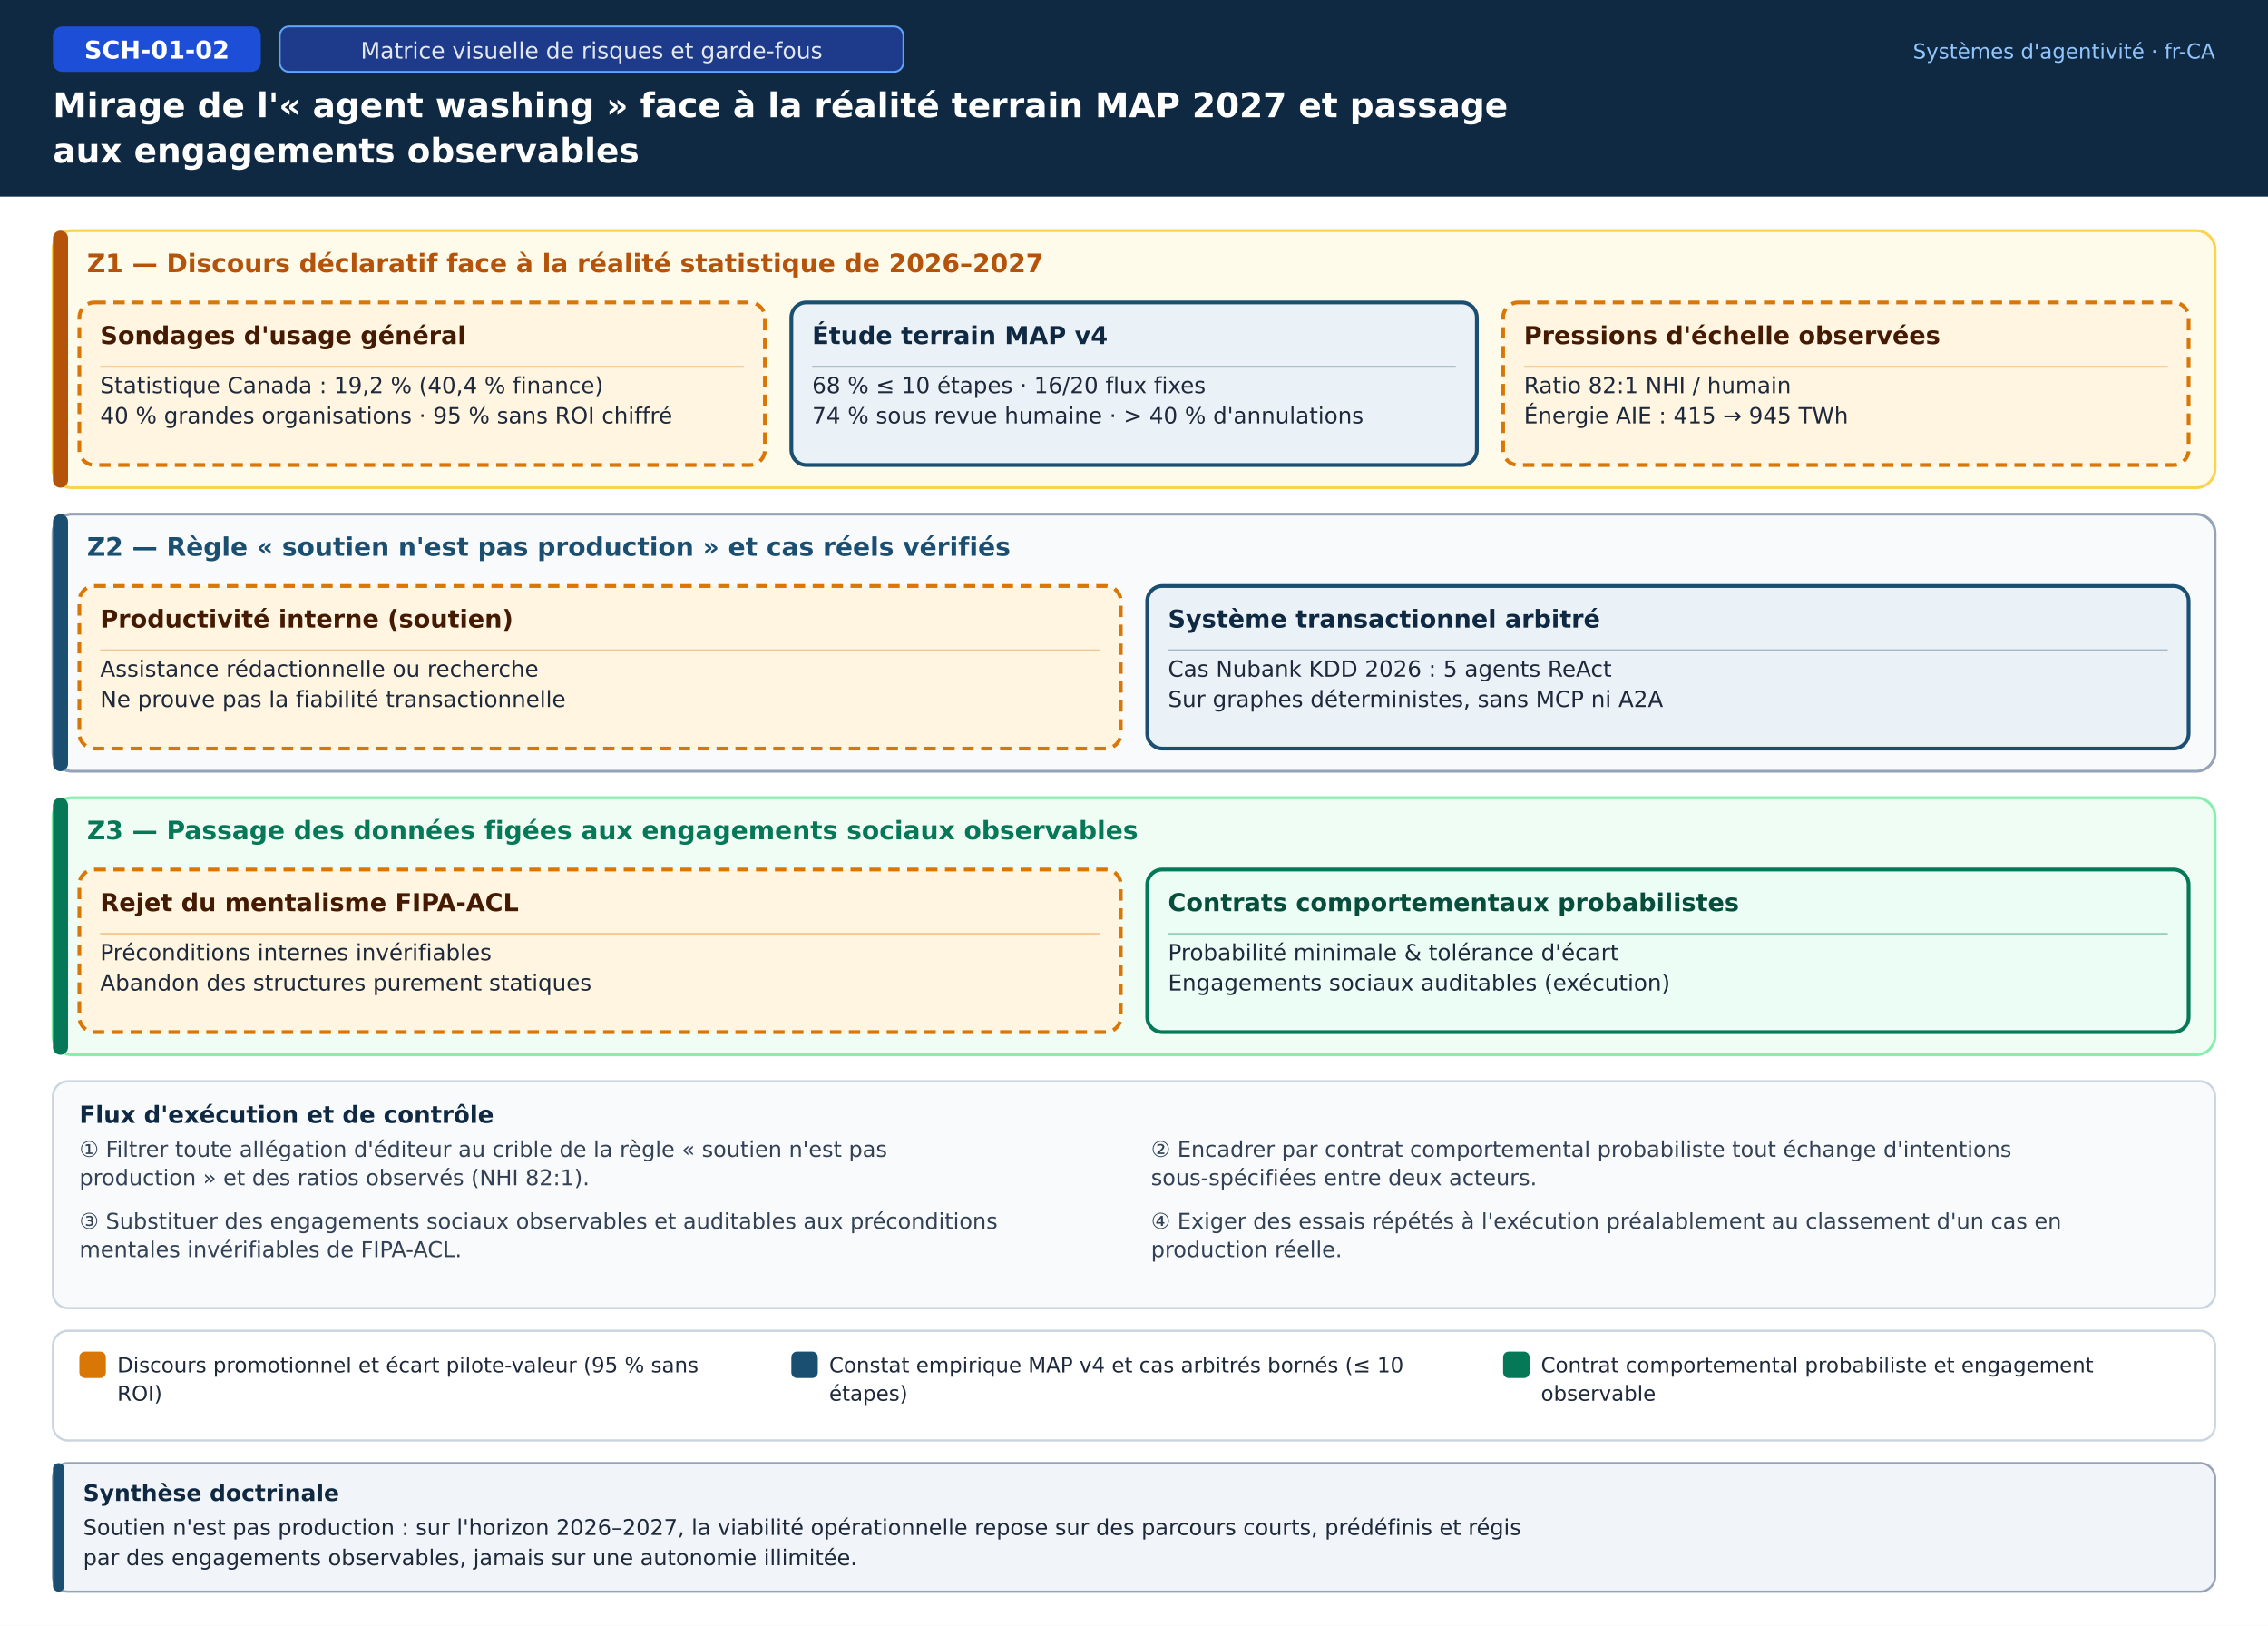
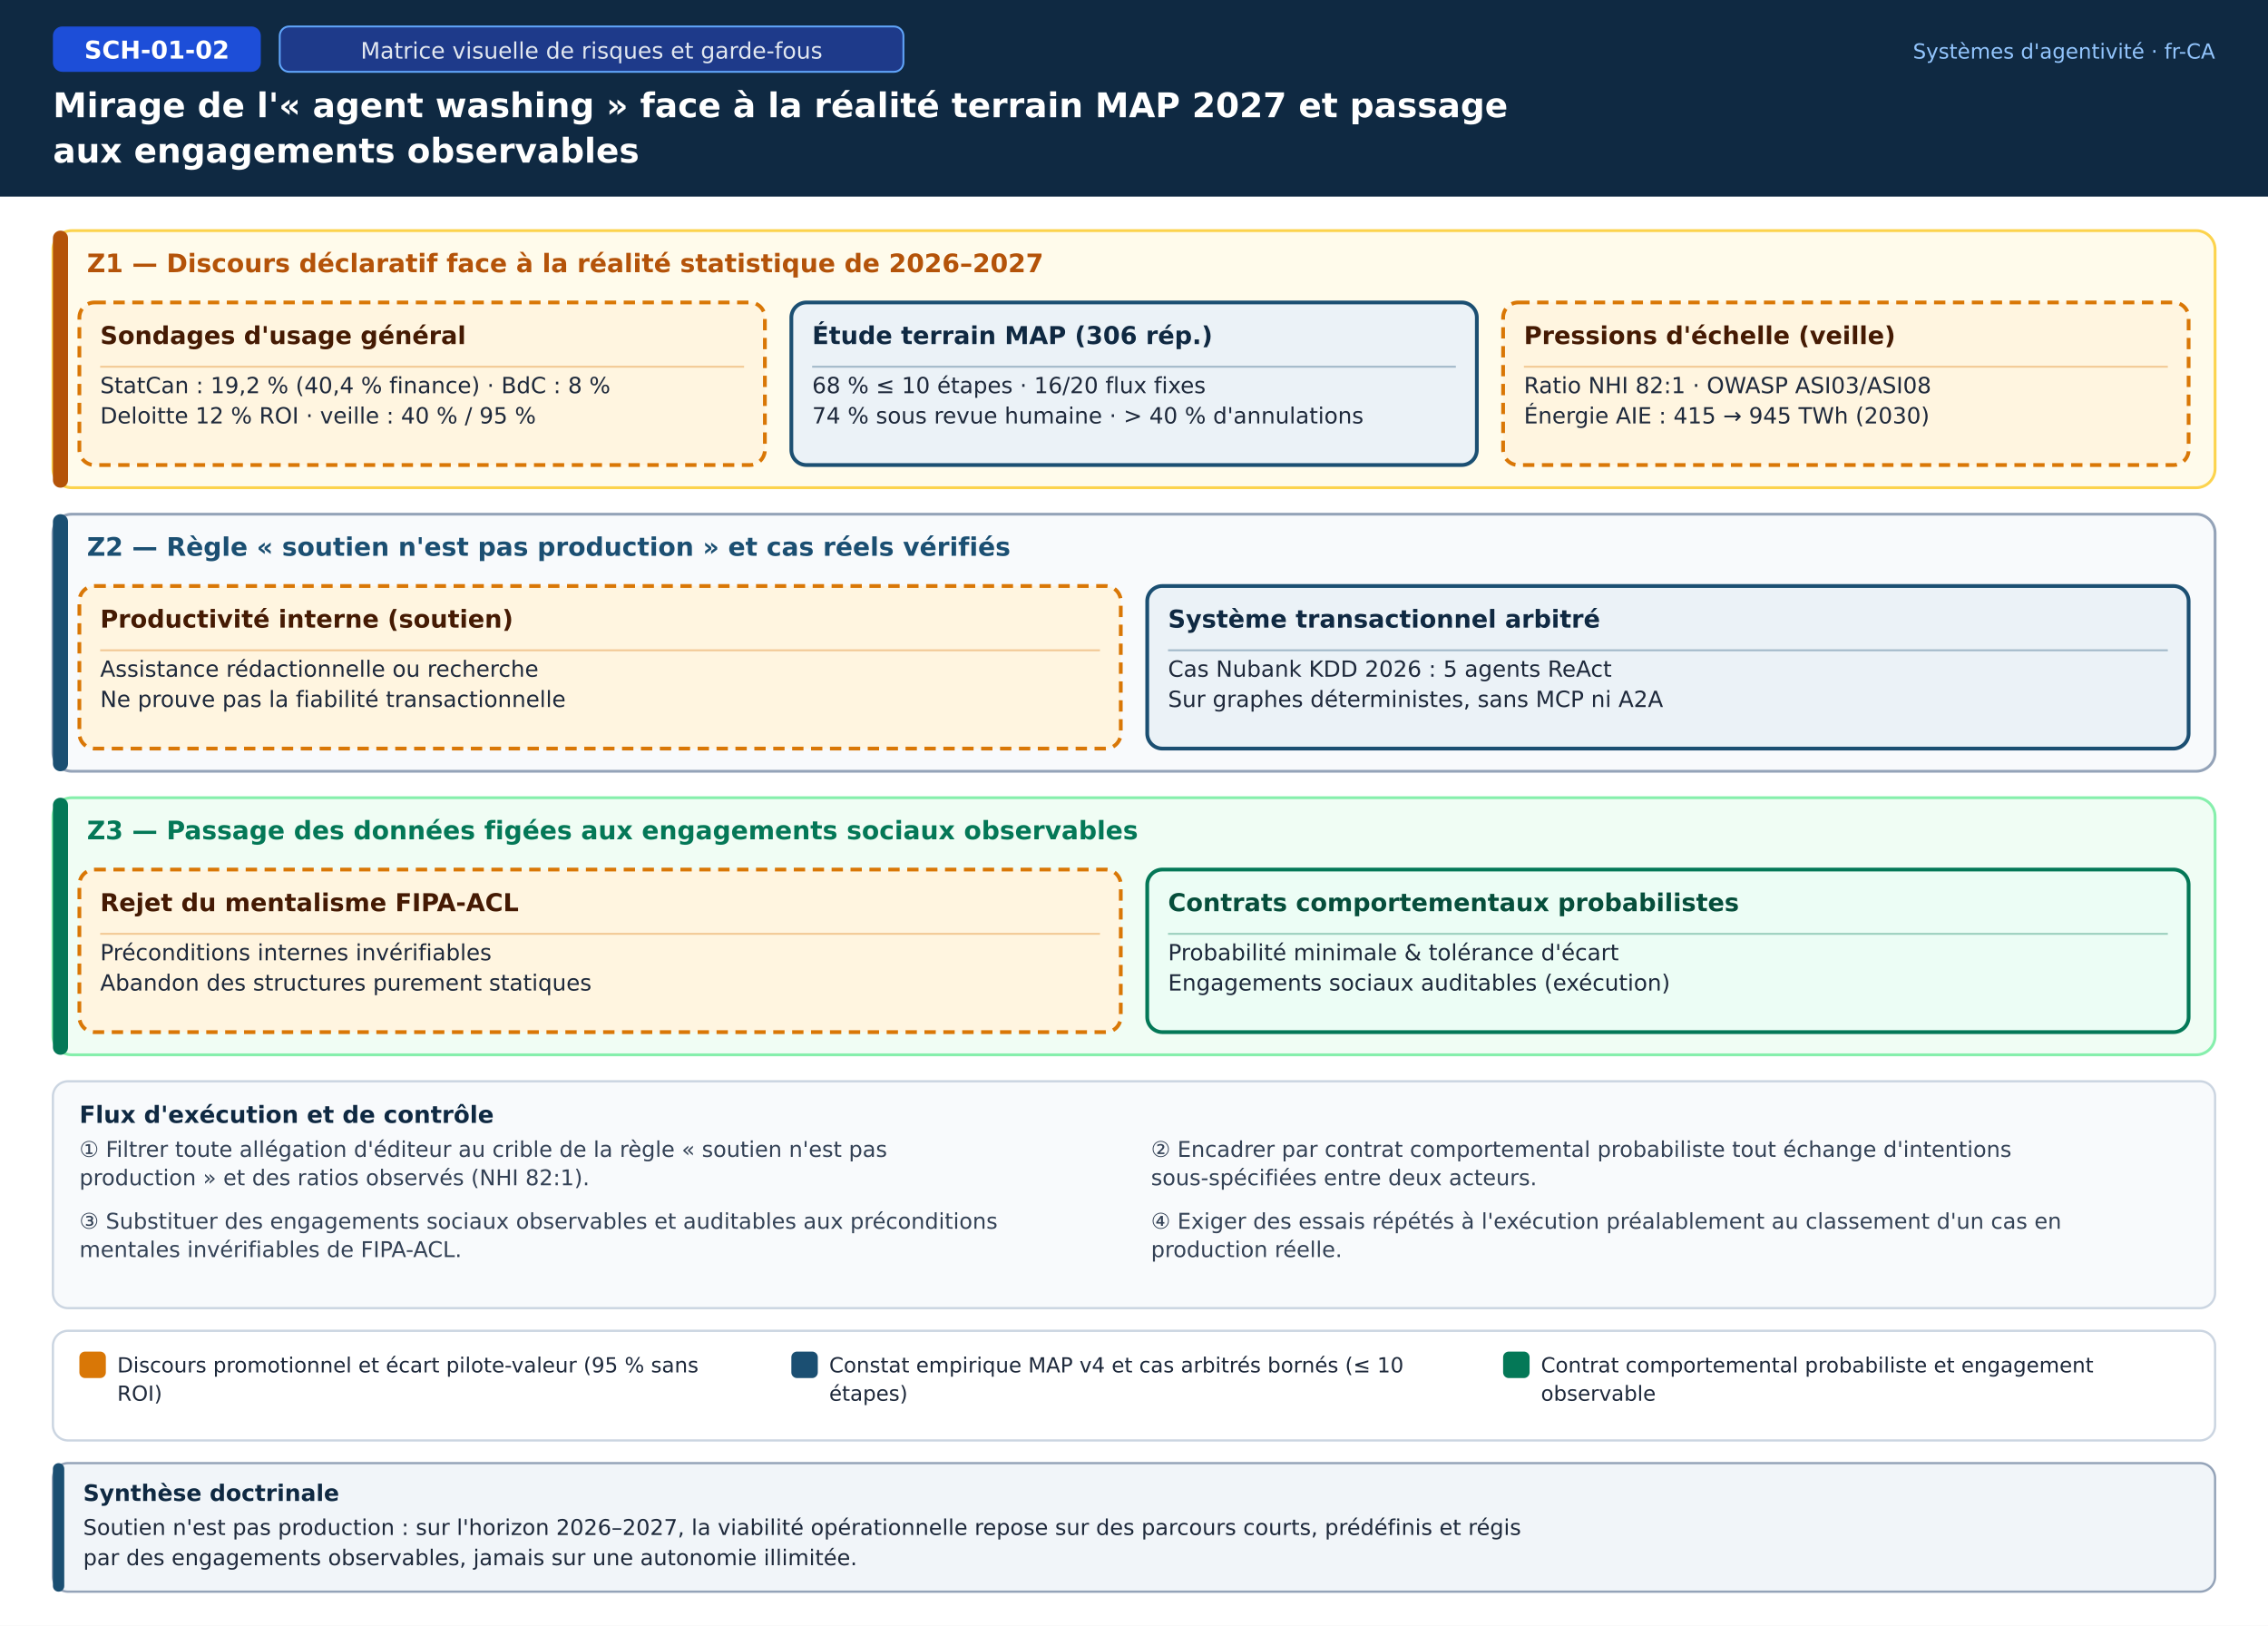
<svg xmlns="http://www.w3.org/2000/svg" viewBox="0 0 1200 860" width="1200" height="860" font-family="DejaVu Sans, Segoe UI, Arial, sans-serif">
  <rect id="bg-canvas" x="0" y="0" width="1200" height="860" fill="#FFFFFF" />
  <rect id="header-bg" x="0" y="0" width="1200" height="104" fill="#0F2942" />
  <rect x="28" y="14" width="110" height="24" rx="5" fill="#1D4ED8" />
  <text x="83" y="31" text-anchor="middle" font-size="13" font-weight="bold" fill="#FFFFFF">SCH-01-02</text>
  <rect x="148" y="14" width="330" height="24" rx="5" fill="#1E3A8A" stroke="#60A5FA" stroke-width="1" />
  <text x="313" y="31" text-anchor="middle" font-size="12" fill="#E2E8F0">Matrice visuelle de risques et garde-fous</text>
  <text x="1172" y="31" text-anchor="end" font-size="11" fill="#93C5FD">Systèmes d'agentivité · fr-CA</text>
  <text x="28" y="62" font-size="18" font-weight="bold" fill="#FFFFFF">Mirage de l'« agent washing » face à la réalité terrain MAP 2027 et passage</text>
  <text x="28" y="86" font-size="18" font-weight="bold" fill="#FFFFFF">aux engagements observables</text>
  <g id="zone-Z1" class="zone">
    <rect x="28" y="122" width="1144" height="136" rx="10" fill="#FFFBEB" stroke="#FCD34D" stroke-width="1.5" />
    <rect x="28" y="122" width="8" height="136" rx="4" fill="#B45309" />
    <text x="46" y="144" font-size="13.5" font-weight="bold" fill="#B45309">Z1 — Discours déclaratif face à la réalité statistique de 2026–2027</text>
    <g id="node-1" class="node" data-node="true">
      <rect x="42.0" y="160" width="362.7" height="86" rx="8" fill="#FFF5E0" stroke="#D97706" stroke-width="2" stroke-dasharray="6,4" />
      <text x="53.0" y="182" font-size="13" font-weight="bold" fill="#451A03">Sondages d'usage général</text>
      <line x1="53.0" y1="194" x2="393.7" y2="194" stroke="#D97706" stroke-opacity="0.35" stroke-width="1" />
-       <text x="53.0" y="208" font-size="11.8" fill="#1E293B">Statistique Canada : 19,2 % (40,4 % finance)</text>
-       <text x="53.0" y="224" font-size="11.8" fill="#1E293B">40 % grandes organisations · 95 % sans ROI chiffré</text>
+       <text x="53.0" y="208" font-size="11.8" fill="#1E293B">StatCan : 19,2 % (40,4 % finance) · BdC : 8 %</text>
+       <text x="53.0" y="224" font-size="11.8" fill="#1E293B">Deloitte 12 % ROI · veille : 40 % / 95 %</text>
    </g>
    <g id="node-2" class="node" data-node="true">
      <rect x="418.7" y="160" width="362.7" height="86" rx="8" fill="#EBF2F7" stroke="#1B4F72" stroke-width="2" />
-       <text x="429.7" y="182" font-size="13" font-weight="bold" fill="#0F2942">Étude terrain MAP v4</text>
+       <text x="429.7" y="182" font-size="13" font-weight="bold" fill="#0F2942">Étude terrain MAP (306 rép.)</text>
      <line x1="429.7" y1="194" x2="770.3" y2="194" stroke="#1B4F72" stroke-opacity="0.35" stroke-width="1" />
      <text x="429.7" y="208" font-size="11.8" fill="#1E293B">68 % ≤ 10 étapes · 16/20 flux fixes</text>
      <text x="429.7" y="224" font-size="11.8" fill="#1E293B">74 % sous revue humaine · &gt; 40 % d'annulations</text>
    </g>
    <g id="node-3" class="node" data-node="true">
      <rect x="795.3" y="160" width="362.7" height="86" rx="8" fill="#FFF5E0" stroke="#D97706" stroke-width="2" stroke-dasharray="6,4" />
-       <text x="806.3" y="182" font-size="13" font-weight="bold" fill="#451A03">Pressions d'échelle observées</text>
+       <text x="806.3" y="182" font-size="13" font-weight="bold" fill="#451A03">Pressions d'échelle (veille)</text>
      <line x1="806.3" y1="194" x2="1147.0" y2="194" stroke="#D97706" stroke-opacity="0.35" stroke-width="1" />
-       <text x="806.3" y="208" font-size="11.8" fill="#1E293B">Ratio 82:1 NHI / humain</text>
-       <text x="806.3" y="224" font-size="11.8" fill="#1E293B">Énergie AIE : 415 → 945 TWh</text>
+       <text x="806.3" y="208" font-size="11.8" fill="#1E293B">Ratio NHI 82:1 · OWASP ASI03/ASI08</text>
+       <text x="806.3" y="224" font-size="11.8" fill="#1E293B">Énergie AIE : 415 → 945 TWh (2030)</text>
    </g>
  </g>
  <g id="zone-Z2" class="zone">
    <rect x="28" y="272" width="1144" height="136" rx="10" fill="#F8FAFC" stroke="#94A3B8" stroke-width="1.5" />
    <rect x="28" y="272" width="8" height="136" rx="4" fill="#1B4F72" />
    <text x="46" y="294" font-size="13.5" font-weight="bold" fill="#1B4F72">Z2 — Règle « soutien n'est pas production » et cas réels vérifiés</text>
    <g id="node-4" class="node" data-node="true">
      <rect x="42.0" y="310" width="551.0" height="86" rx="8" fill="#FFF5E0" stroke="#D97706" stroke-width="2" stroke-dasharray="6,4" />
      <text x="53.0" y="332" font-size="13" font-weight="bold" fill="#451A03">Productivité interne (soutien)</text>
      <line x1="53.0" y1="344" x2="582.0" y2="344" stroke="#D97706" stroke-opacity="0.35" stroke-width="1" />
      <text x="53.0" y="358" font-size="11.8" fill="#1E293B">Assistance rédactionnelle ou recherche</text>
      <text x="53.0" y="374" font-size="11.8" fill="#1E293B">Ne prouve pas la fiabilité transactionnelle</text>
    </g>
    <g id="node-5" class="node" data-node="true">
      <rect x="607.0" y="310" width="551.0" height="86" rx="8" fill="#EBF2F7" stroke="#1B4F72" stroke-width="2" />
      <text x="618.0" y="332" font-size="13" font-weight="bold" fill="#0F2942">Système transactionnel arbitré</text>
      <line x1="618.0" y1="344" x2="1147.0" y2="344" stroke="#1B4F72" stroke-opacity="0.35" stroke-width="1" />
      <text x="618.0" y="358" font-size="11.8" fill="#1E293B">Cas Nubank KDD 2026 : 5 agents ReAct</text>
      <text x="618.0" y="374" font-size="11.8" fill="#1E293B">Sur graphes déterministes, sans MCP ni A2A</text>
    </g>
  </g>
  <g id="zone-Z3" class="zone">
    <rect x="28" y="422" width="1144" height="136" rx="10" fill="#F0FDF4" stroke="#86EFAC" stroke-width="1.5" />
    <rect x="28" y="422" width="8" height="136" rx="4" fill="#047857" />
    <text x="46" y="444" font-size="13.5" font-weight="bold" fill="#047857">Z3 — Passage des données figées aux engagements sociaux observables</text>
    <g id="node-6" class="node" data-node="true">
      <rect x="42.0" y="460" width="551.0" height="86" rx="8" fill="#FFF5E0" stroke="#D97706" stroke-width="2" stroke-dasharray="6,4" />
      <text x="53.0" y="482" font-size="13" font-weight="bold" fill="#451A03">Rejet du mentalisme FIPA-ACL</text>
      <line x1="53.0" y1="494" x2="582.0" y2="494" stroke="#D97706" stroke-opacity="0.35" stroke-width="1" />
      <text x="53.0" y="508" font-size="11.8" fill="#1E293B">Préconditions internes invérifiables</text>
      <text x="53.0" y="524" font-size="11.8" fill="#1E293B">Abandon des structures purement statiques</text>
    </g>
    <g id="node-7" class="node" data-node="true">
      <rect x="607.0" y="460" width="551.0" height="86" rx="8" fill="#ECFDF5" stroke="#047857" stroke-width="2" />
      <text x="618.0" y="482" font-size="13" font-weight="bold" fill="#064E3B">Contrats comportementaux probabilistes</text>
      <line x1="618.0" y1="494" x2="1147.0" y2="494" stroke="#047857" stroke-opacity="0.35" stroke-width="1" />
      <text x="618.0" y="508" font-size="11.8" fill="#1E293B">Probabilité minimale &amp; tolérance d'écart</text>
      <text x="618.0" y="524" font-size="11.8" fill="#1E293B">Engagements sociaux auditables (exécution)</text>
    </g>
  </g>
  <g id="flows-box">
    <rect x="28" y="572" width="1144" height="120" rx="8" fill="#F8FAFC" stroke="#CBD5E1" stroke-width="1.2" />
    <text x="42" y="594" font-size="12.5" font-weight="bold" fill="#0F2942">Flux d'exécution et de contrôle</text>
    <text x="42.0" y="612" font-size="11.5" fill="#334155">① Filtrer toute allégation d'éditeur au crible de la règle « soutien n'est pas</text>
    <text x="42.0" y="627" font-size="11.5" fill="#334155">production » et des ratios observés (NHI 82:1).</text>
    <text x="609.0" y="612" font-size="11.5" fill="#334155">② Encadrer par contrat comportemental probabiliste tout échange d'intentions</text>
    <text x="609.0" y="627" font-size="11.5" fill="#334155">sous-spécifiées entre deux acteurs.</text>
    <text x="42.0" y="650" font-size="11.5" fill="#334155">③ Substituer des engagements sociaux observables et auditables aux préconditions</text>
    <text x="42.0" y="665" font-size="11.5" fill="#334155">mentales invérifiables de FIPA-ACL.</text>
    <text x="609.0" y="650" font-size="11.5" fill="#334155">④ Exiger des essais répétés à l'exécution préalablement au classement d'un cas en</text>
    <text x="609.0" y="665" font-size="11.5" fill="#334155">production réelle.</text>
  </g>
  <g id="legend-box">
    <rect x="28" y="704" width="1144" height="58" rx="8" fill="#FFFFFF" stroke="#CBD5E1" stroke-width="1.2" />
    <rect x="42.0" y="715" width="14" height="14" rx="3" fill="#D97706" />
    <text x="62.0" y="726" font-size="11" fill="#1E293B">Discours promotionnel et écart pilote-valeur (95 % sans</text>
    <text x="62.0" y="741" font-size="11" fill="#1E293B">ROI)</text>
    <rect x="418.7" y="715" width="14" height="14" rx="3" fill="#1B4F72" />
    <text x="438.7" y="726" font-size="11" fill="#1E293B">Constat empirique MAP v4 et cas arbitrés bornés (≤ 10</text>
    <text x="438.7" y="741" font-size="11" fill="#1E293B">étapes)</text>
    <rect x="795.3" y="715" width="14" height="14" rx="3" fill="#047857" />
    <text x="815.3" y="726" font-size="11" fill="#1E293B">Contrat comportemental probabiliste et engagement</text>
    <text x="815.3" y="741" font-size="11" fill="#1E293B">observable</text>
  </g>
  <g id="takeaway-box">
    <rect x="28" y="774" width="1144" height="68" rx="8" fill="#F1F5F9" stroke="#94A3B8" stroke-width="1.2" />
    <rect x="28" y="774" width="6" height="68" rx="3" fill="#1B4F72" />
    <text x="44" y="794" font-size="12" font-weight="bold" fill="#0F2942">Synthèse doctrinale</text>
    <text x="44" y="812" font-size="11.5" fill="#1E293B">Soutien n'est pas production : sur l'horizon 2026–2027, la viabilité opérationnelle repose sur des parcours courts, prédéfinis et régis</text>
    <text x="44" y="828" font-size="11.5" fill="#1E293B">par des engagements observables, jamais sur une autonomie illimitée.</text>
  </g>
</svg>
